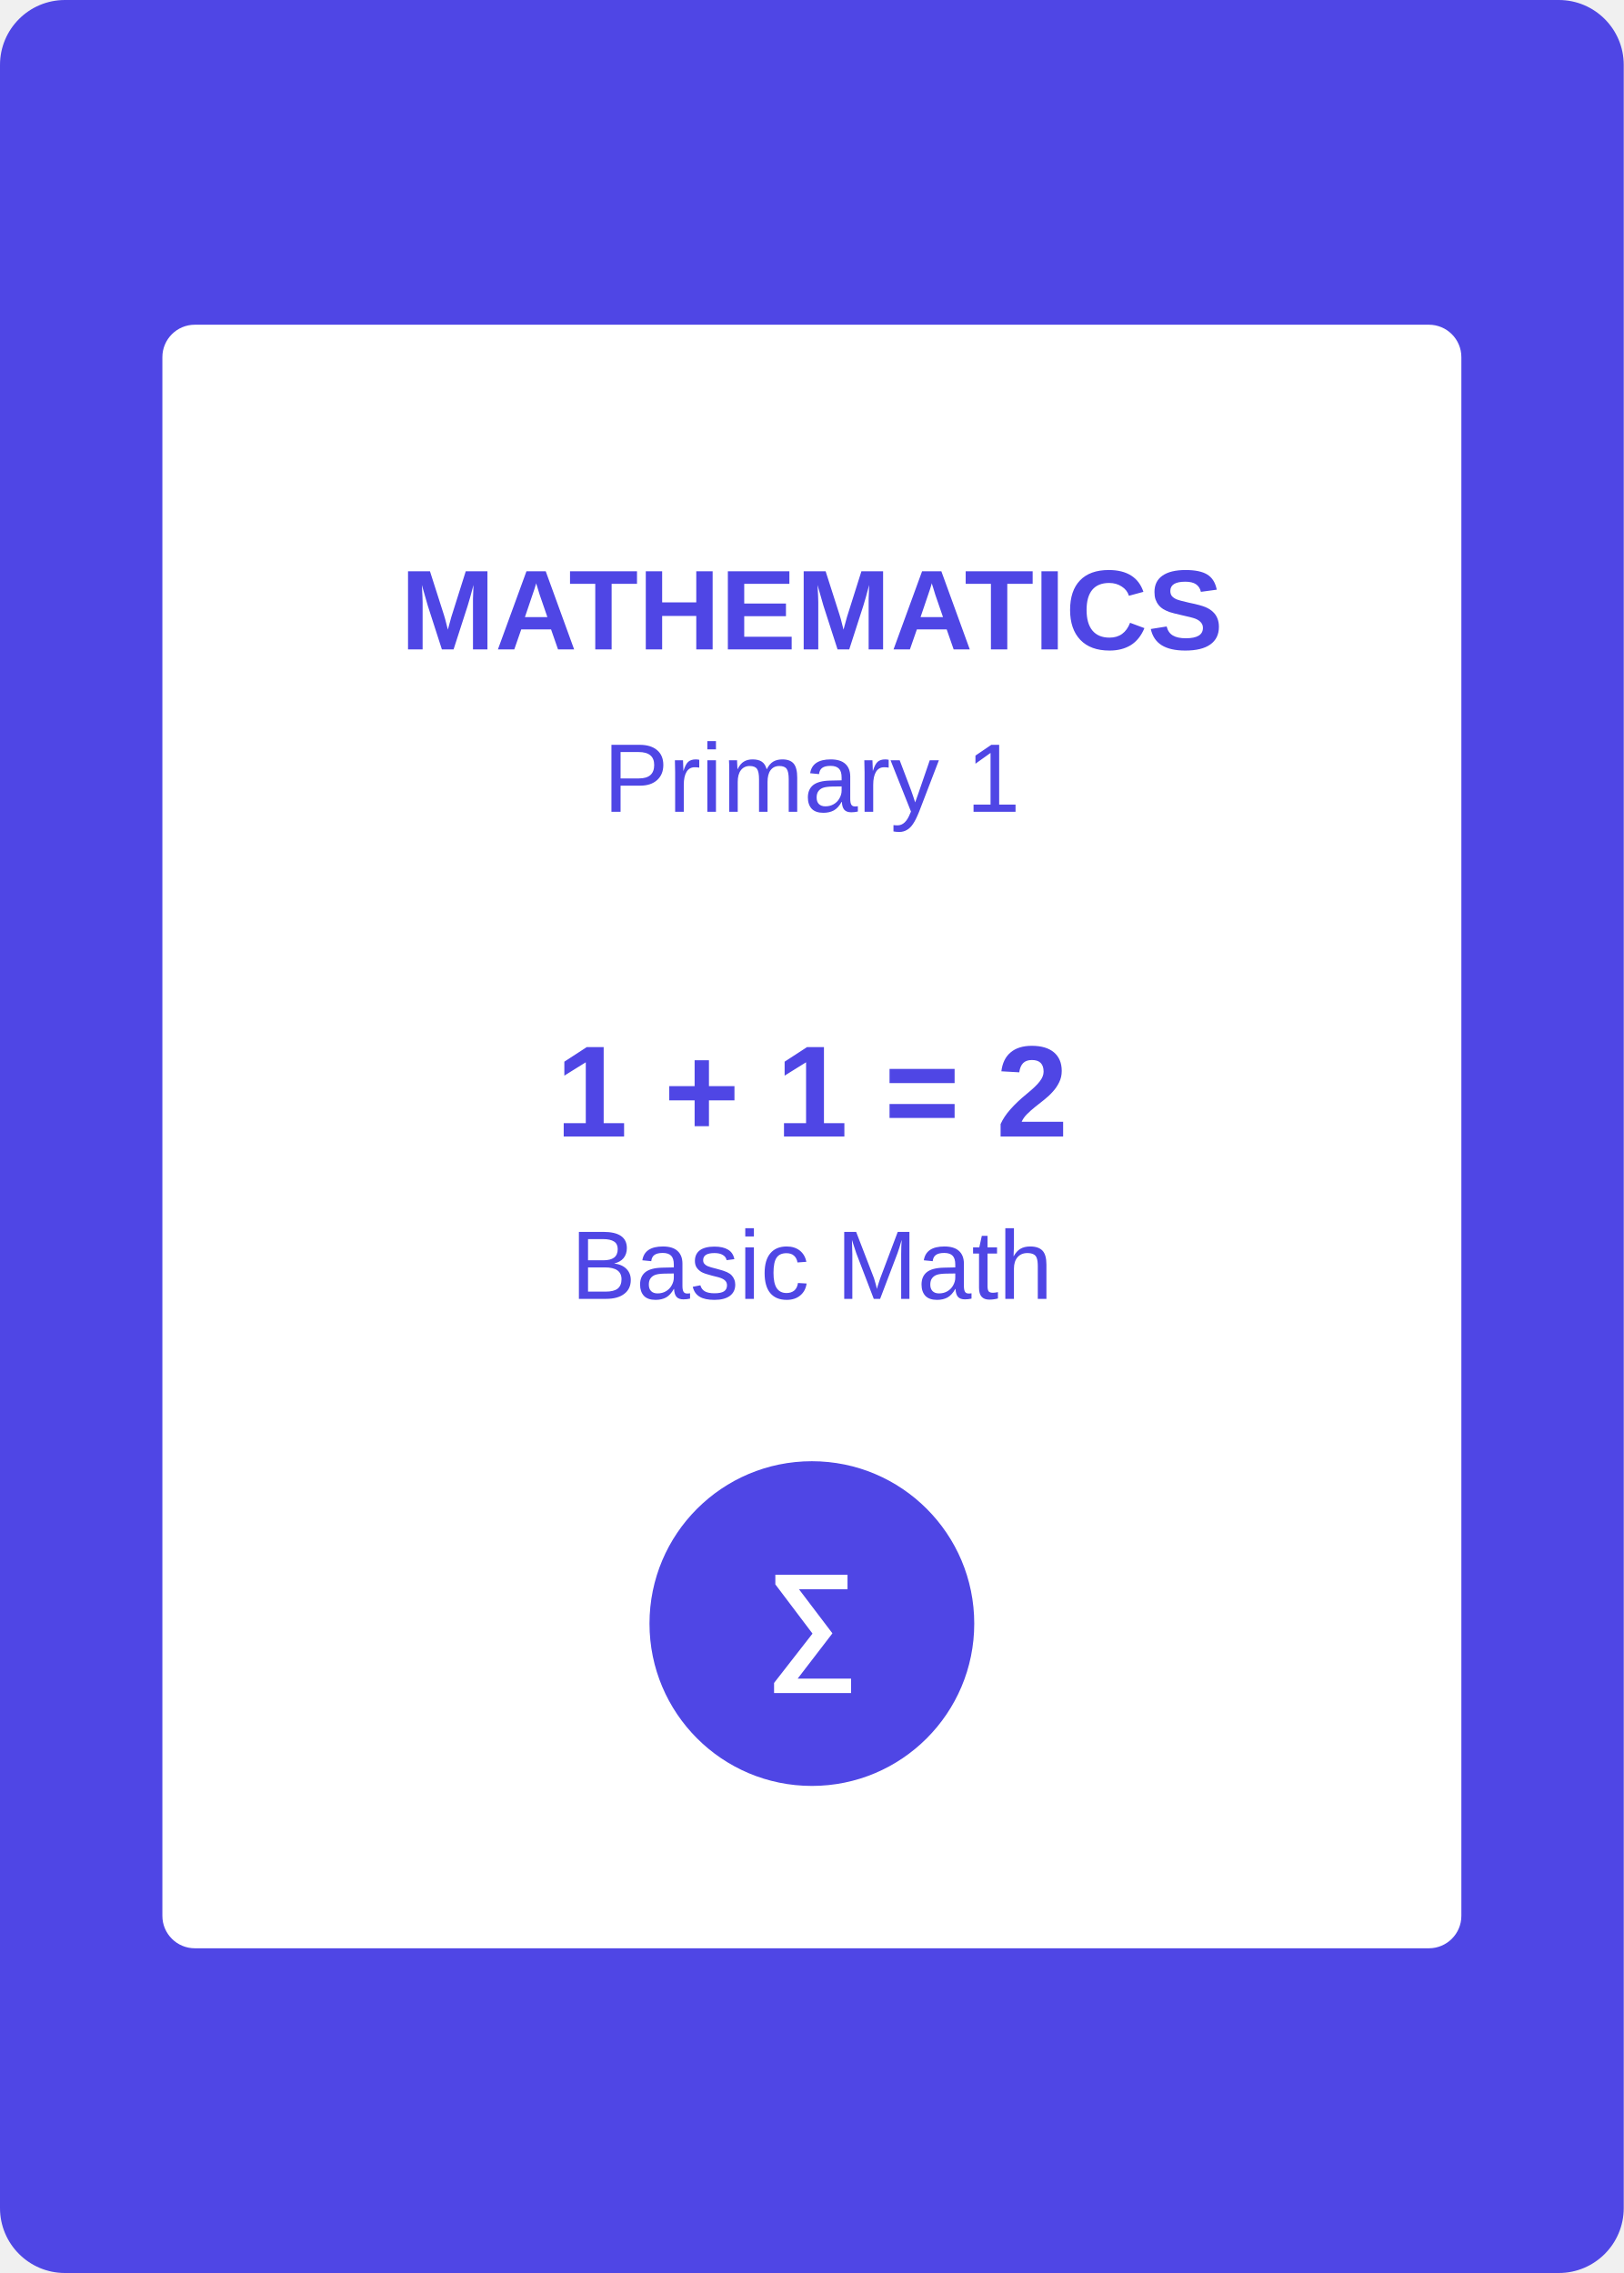
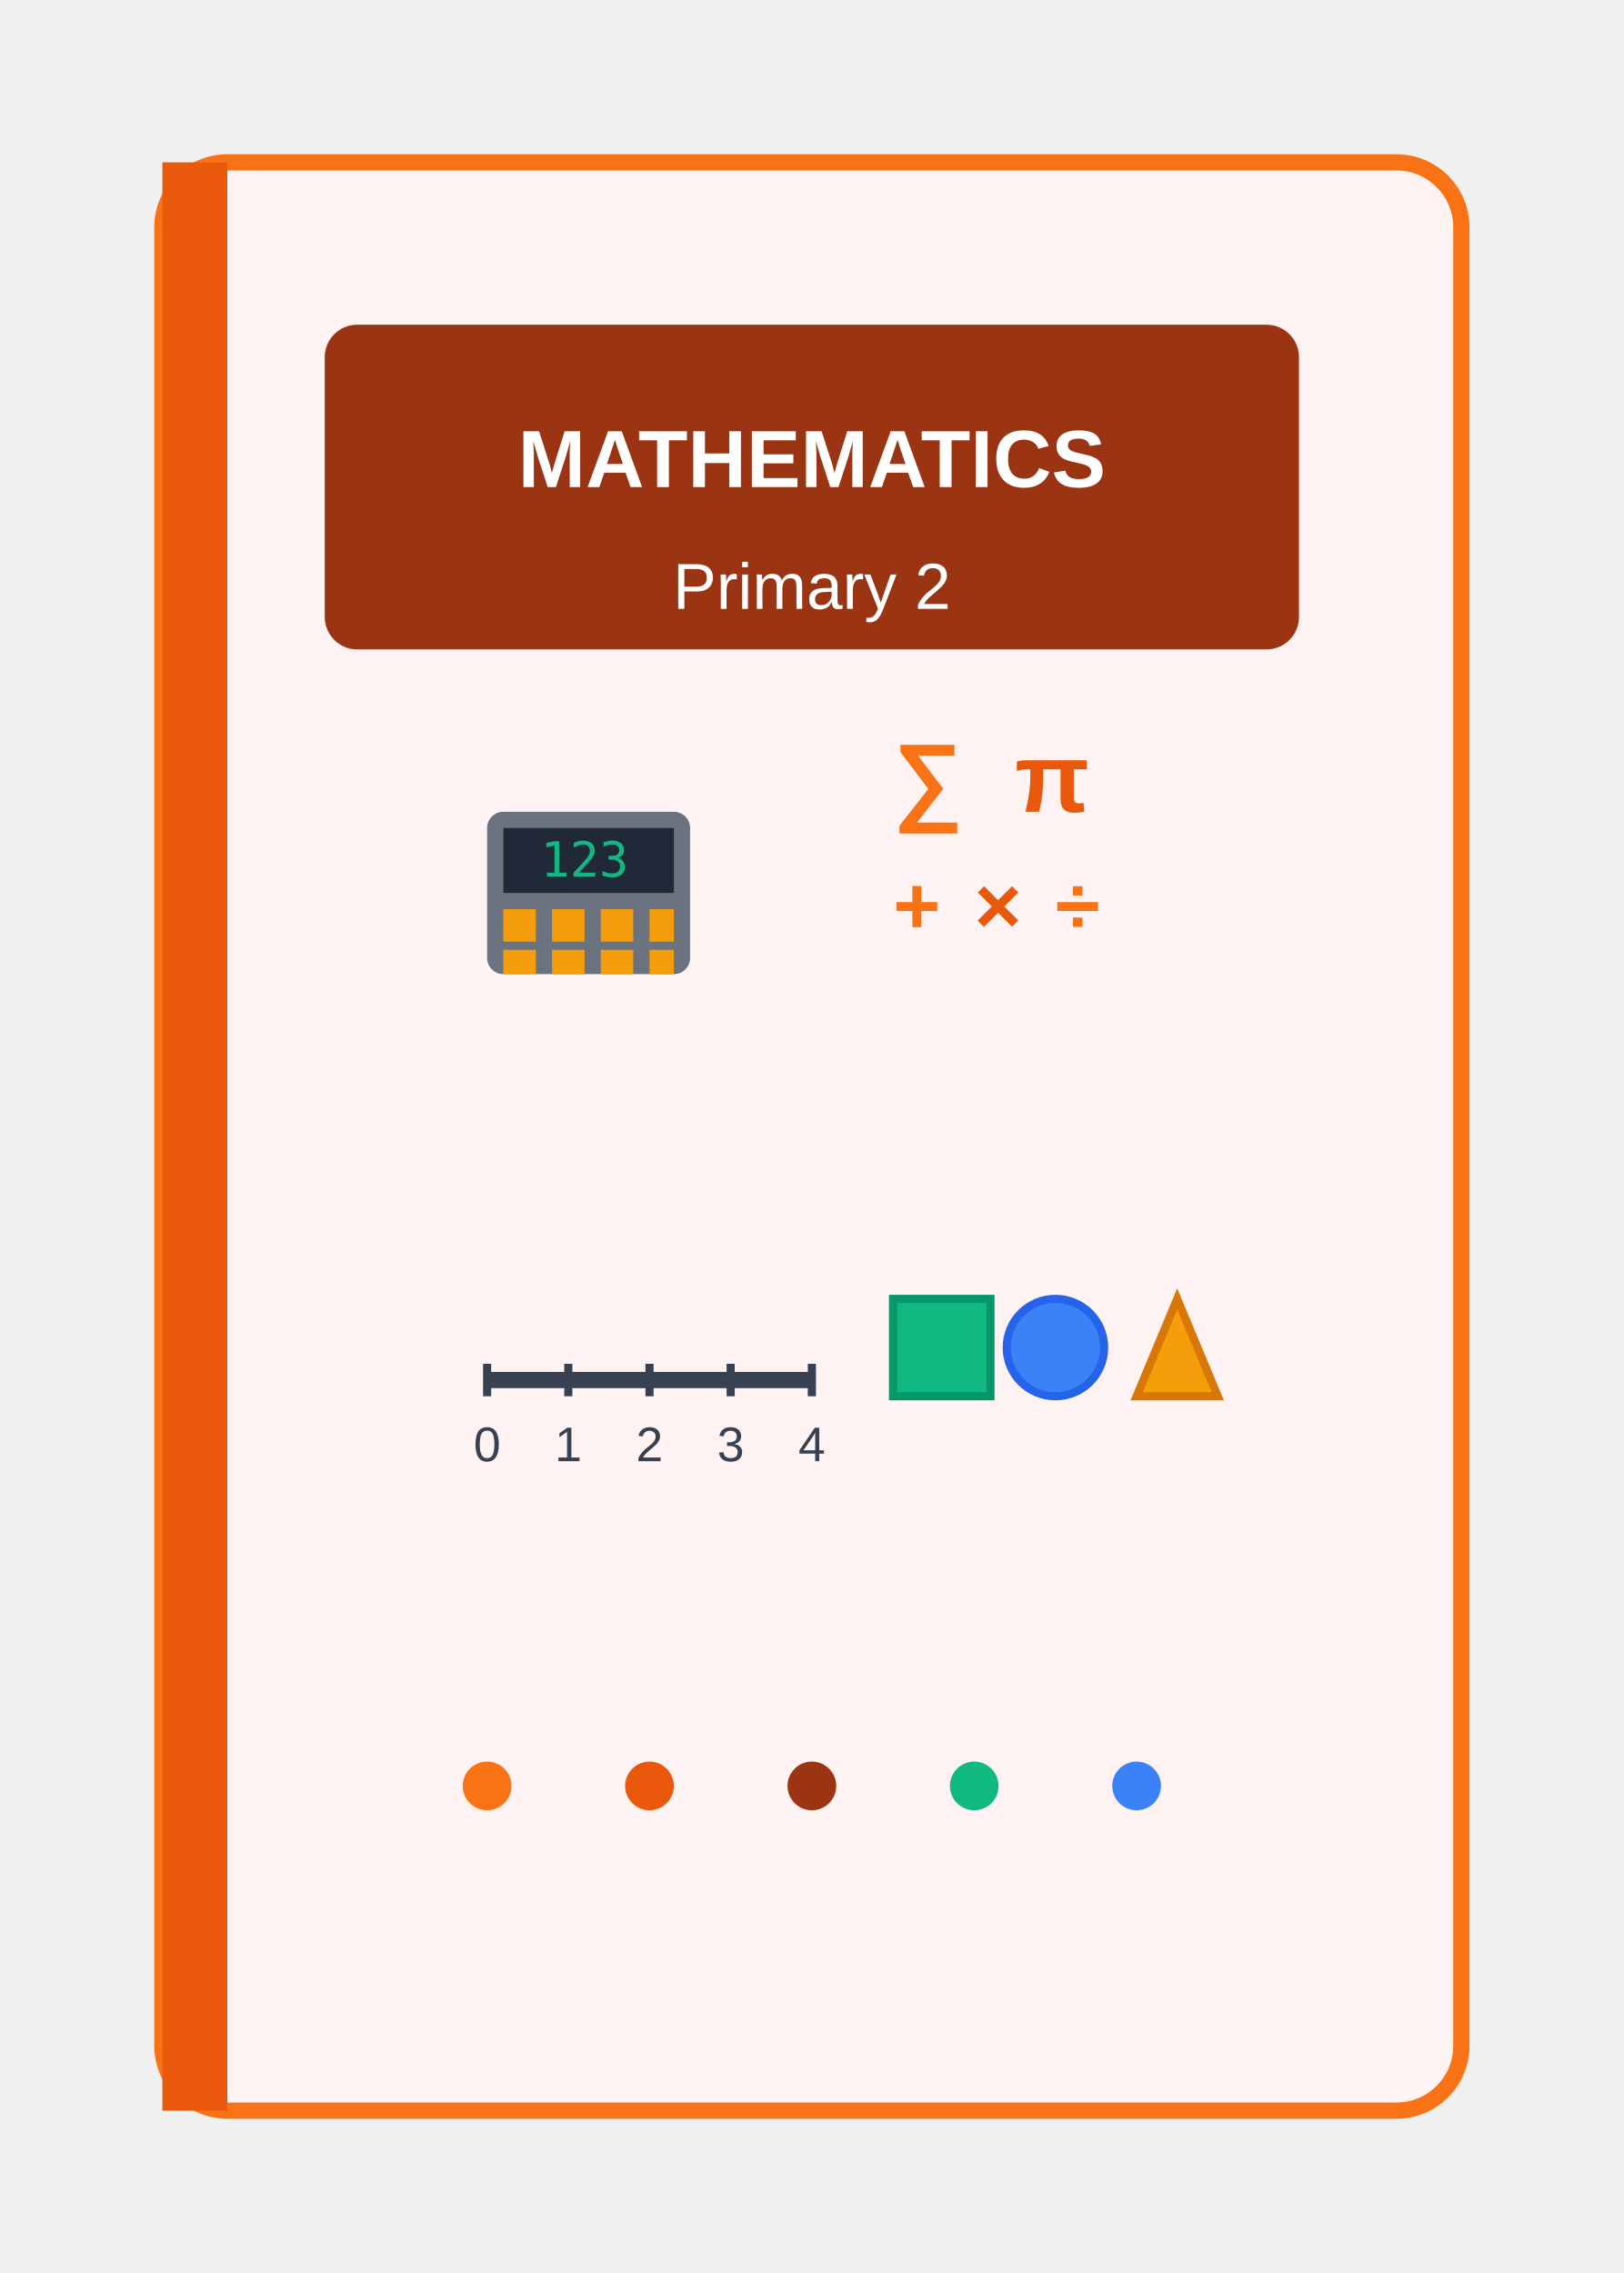
<svg xmlns="http://www.w3.org/2000/svg" width="200" height="280" viewBox="0 0 200 280" fill="none">
-   <rect width="200" height="280" fill="#4F46E5" rx="8" />
-   <rect x="20" y="40" width="160" height="200" fill="white" rx="4" />
-   <text x="100" y="80" text-anchor="middle" fill="#4F46E5" font-family="Arial, sans-serif" font-size="14" font-weight="bold">MATHEMATICS</text>
-   <text x="100" y="100" text-anchor="middle" fill="#4F46E5" font-family="Arial, sans-serif" font-size="12">Primary 1</text>
-   <text x="100" y="140" text-anchor="middle" fill="#4F46E5" font-family="Arial, sans-serif" font-size="16" font-weight="bold">1 + 1 = 2</text>
-   <text x="100" y="160" text-anchor="middle" fill="#4F46E5" font-family="Arial, sans-serif" font-size="12">Basic Math</text>
-   <circle cx="100" cy="200" r="20" fill="#4F46E5" />
-   <text x="100" y="205" text-anchor="middle" fill="white" font-family="Arial, sans-serif" font-size="16" font-weight="bold">∑</text>
+   <rect x="20" y="20" width="160" height="240" rx="8" fill="#FEF3F2" stroke="#F97316" stroke-width="2" />
+   <rect x="20" y="20" width="8" height="240" fill="#EA580C" />
+   <rect x="40" y="40" width="120" height="40" fill="#9A3412" rx="4" />
+   <text x="100" y="60" text-anchor="middle" fill="white" font-family="Arial, sans-serif" font-size="10" font-weight="bold">MATHEMATICS</text>
+   <text x="100" y="75" text-anchor="middle" fill="white" font-family="Arial, sans-serif" font-size="8">Primary 2</text>
+   <g transform="translate(60, 100)">
+     <rect x="0" y="0" width="25" height="20" fill="#6B7280" rx="2" />
+     <rect x="2" y="2" width="21" height="8" fill="#1F2937" />
+     <text x="12" y="8" text-anchor="middle" fill="#10B981" font-family="monospace" font-size="6">123</text>
+     <rect x="2" y="12" width="4" height="4" fill="#F59E0B" />
+     <rect x="8" y="12" width="4" height="4" fill="#F59E0B" />
+     <rect x="14" y="12" width="4" height="4" fill="#F59E0B" />
+     <rect x="20" y="12" width="3" height="4" fill="#F59E0B" />
+     <rect x="2" y="17" width="4" height="3" fill="#F59E0B" />
+     <rect x="8" y="17" width="4" height="3" fill="#F59E0B" />
+     <rect x="14" y="17" width="4" height="3" fill="#F59E0B" />
+     <rect x="20" y="17" width="3" height="3" fill="#F59E0B" />
+   </g>
+   <g transform="translate(110, 100)">
+     <text x="0" y="0" fill="#F97316" font-family="Arial, sans-serif" font-size="12" font-weight="bold">∑</text>
+     <text x="15" y="0" fill="#EA580C" font-family="Arial, sans-serif" font-size="12" font-weight="bold">π</text>
+     <text x="0" y="15" fill="#F97316" font-family="Arial, sans-serif" font-size="10" font-weight="bold">+</text>
+     <text x="10" y="15" fill="#EA580C" font-family="Arial, sans-serif" font-size="10" font-weight="bold">×</text>
+     <text x="20" y="15" fill="#F97316" font-family="Arial, sans-serif" font-size="10" font-weight="bold">÷</text>
+   </g>
+   <g transform="translate(60, 160)">
+     <line x1="0" y1="10" x2="40" y2="10" stroke="#374151" stroke-width="2" />
+     <line x1="0" y1="8" x2="0" y2="12" stroke="#374151" stroke-width="1" />
+     <line x1="10" y1="8" x2="10" y2="12" stroke="#374151" stroke-width="1" />
+     <line x1="20" y1="8" x2="20" y2="12" stroke="#374151" stroke-width="1" />
+     <line x1="30" y1="8" x2="30" y2="12" stroke="#374151" stroke-width="1" />
+     <line x1="40" y1="8" x2="40" y2="12" stroke="#374151" stroke-width="1" />
+     <text x="0" y="20" text-anchor="middle" fill="#374151" font-family="Arial, sans-serif" font-size="6">0</text>
+     <text x="10" y="20" text-anchor="middle" fill="#374151" font-family="Arial, sans-serif" font-size="6">1</text>
+     <text x="20" y="20" text-anchor="middle" fill="#374151" font-family="Arial, sans-serif" font-size="6">2</text>
+     <text x="30" y="20" text-anchor="middle" fill="#374151" font-family="Arial, sans-serif" font-size="6">3</text>
+     <text x="40" y="20" text-anchor="middle" fill="#374151" font-family="Arial, sans-serif" font-size="6">4</text>
+   </g>
+   <g transform="translate(110, 160)">
+     <rect x="0" y="0" width="12" height="12" fill="#10B981" stroke="#059669" stroke-width="1" />
+     <circle cx="20" cy="6" r="6" fill="#3B82F6" stroke="#2563EB" stroke-width="1" />
+     <polygon points="30,12 35,0 40,12" fill="#F59E0B" stroke="#D97706" stroke-width="1" />
+   </g>
+   <circle cx="60" cy="220" r="3" fill="#F97316" />
+   <circle cx="80" cy="220" r="3" fill="#EA580C" />
+   <circle cx="100" cy="220" r="3" fill="#9A3412" />
+   <circle cx="120" cy="220" r="3" fill="#10B981" />
+   <circle cx="140" cy="220" r="3" fill="#3B82F6" />
</svg>
